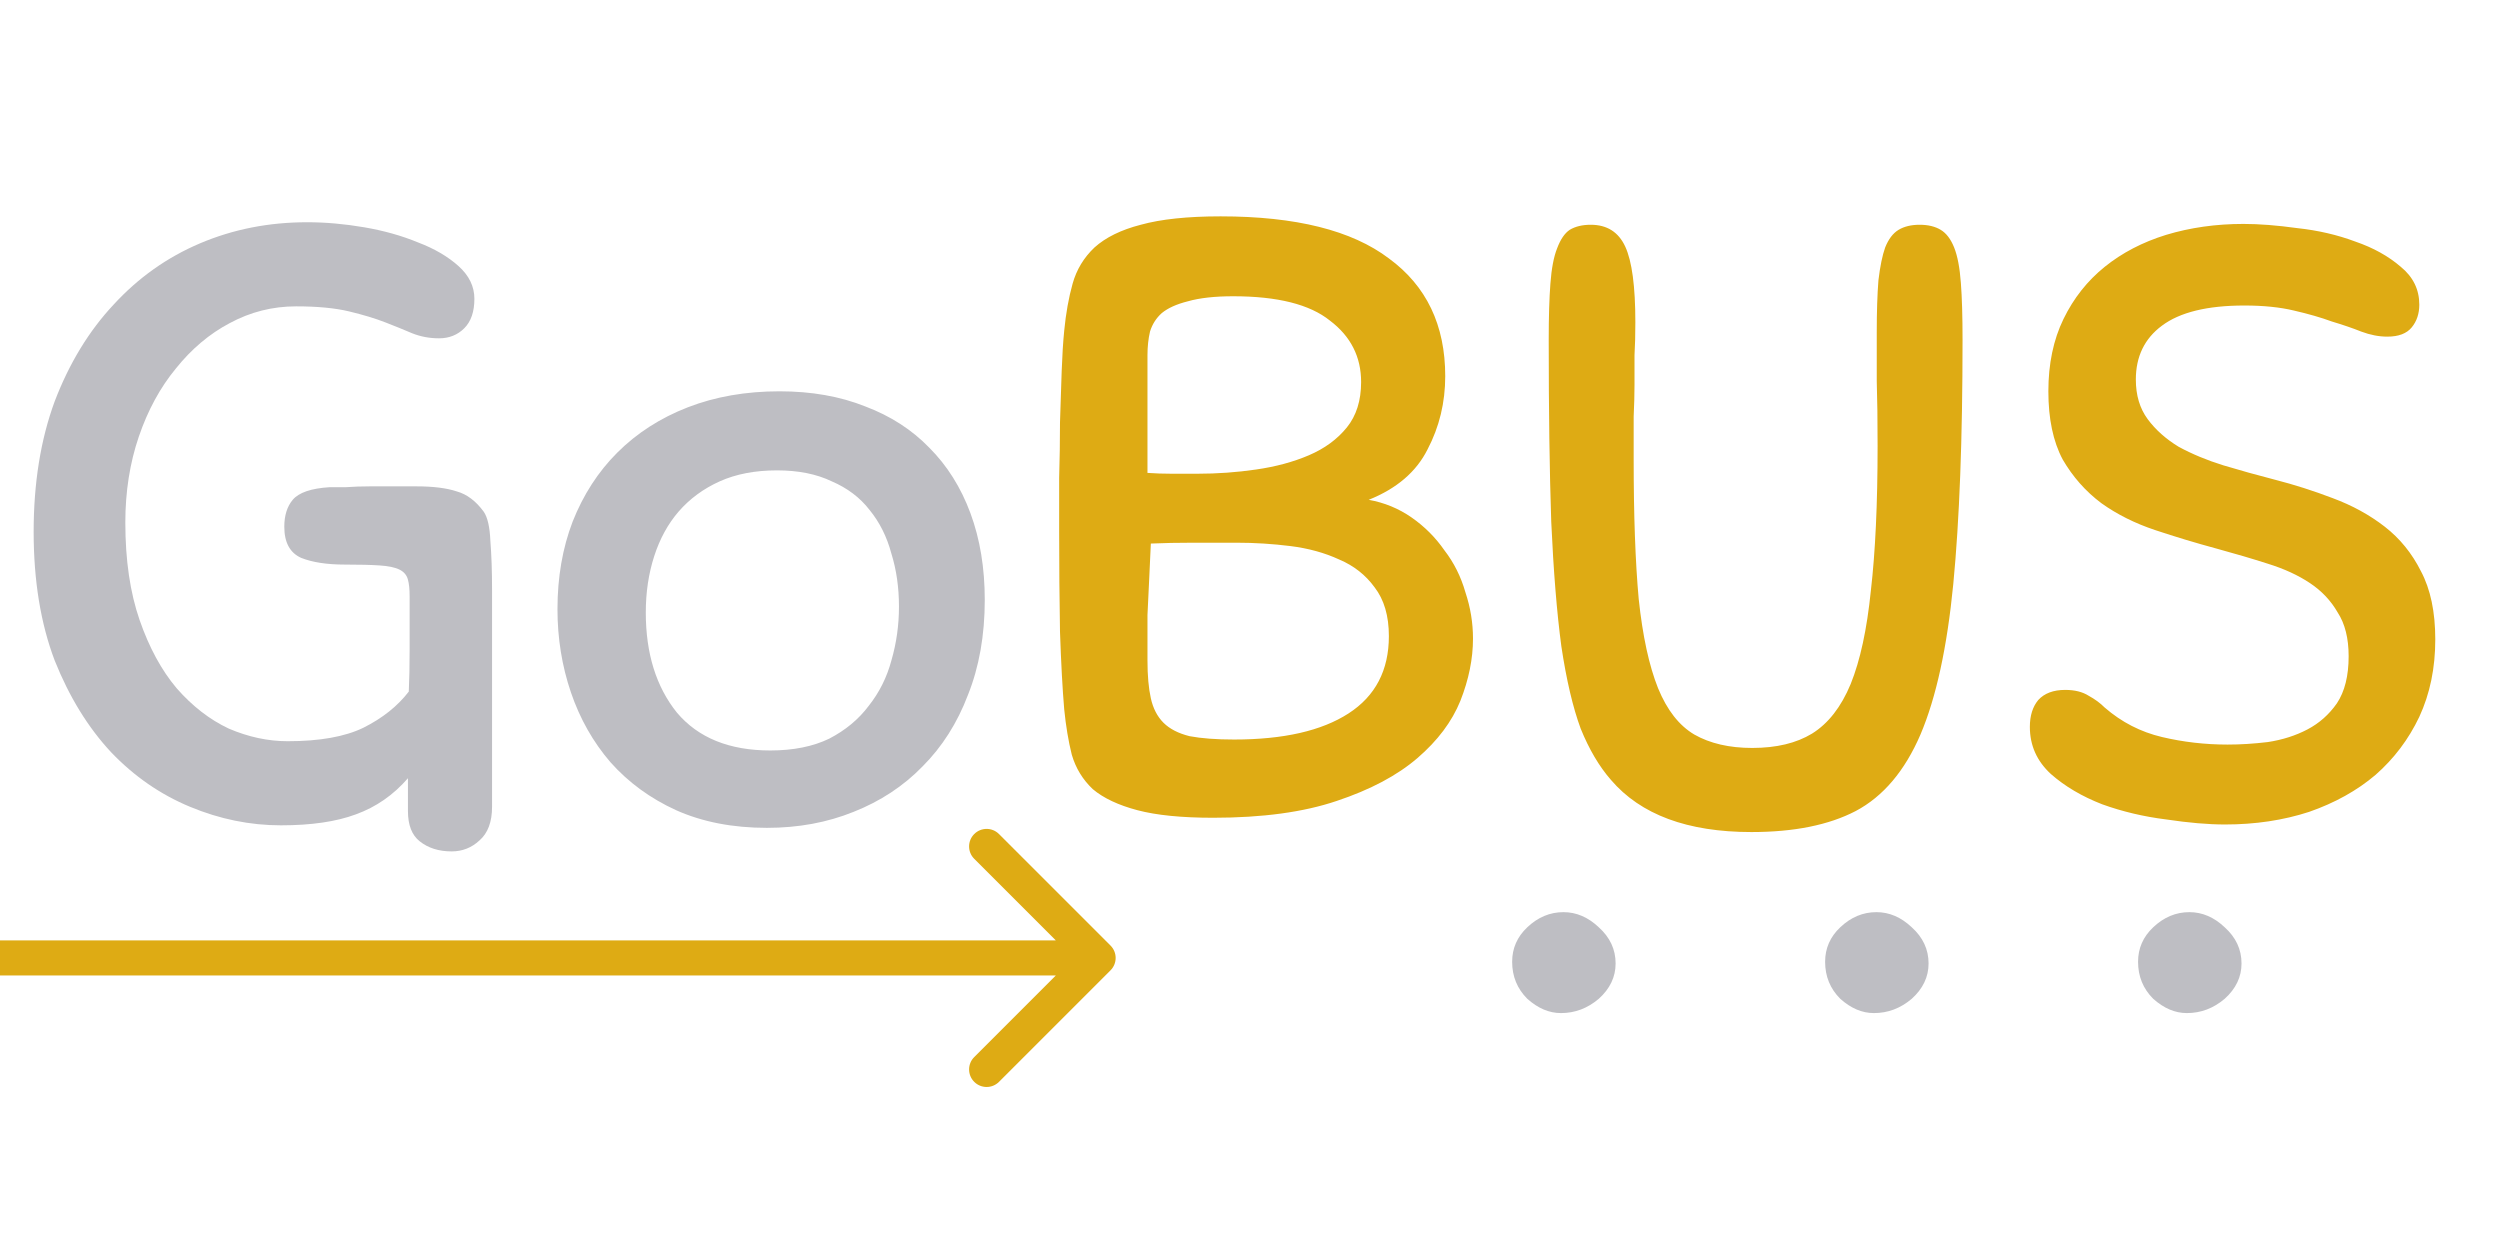
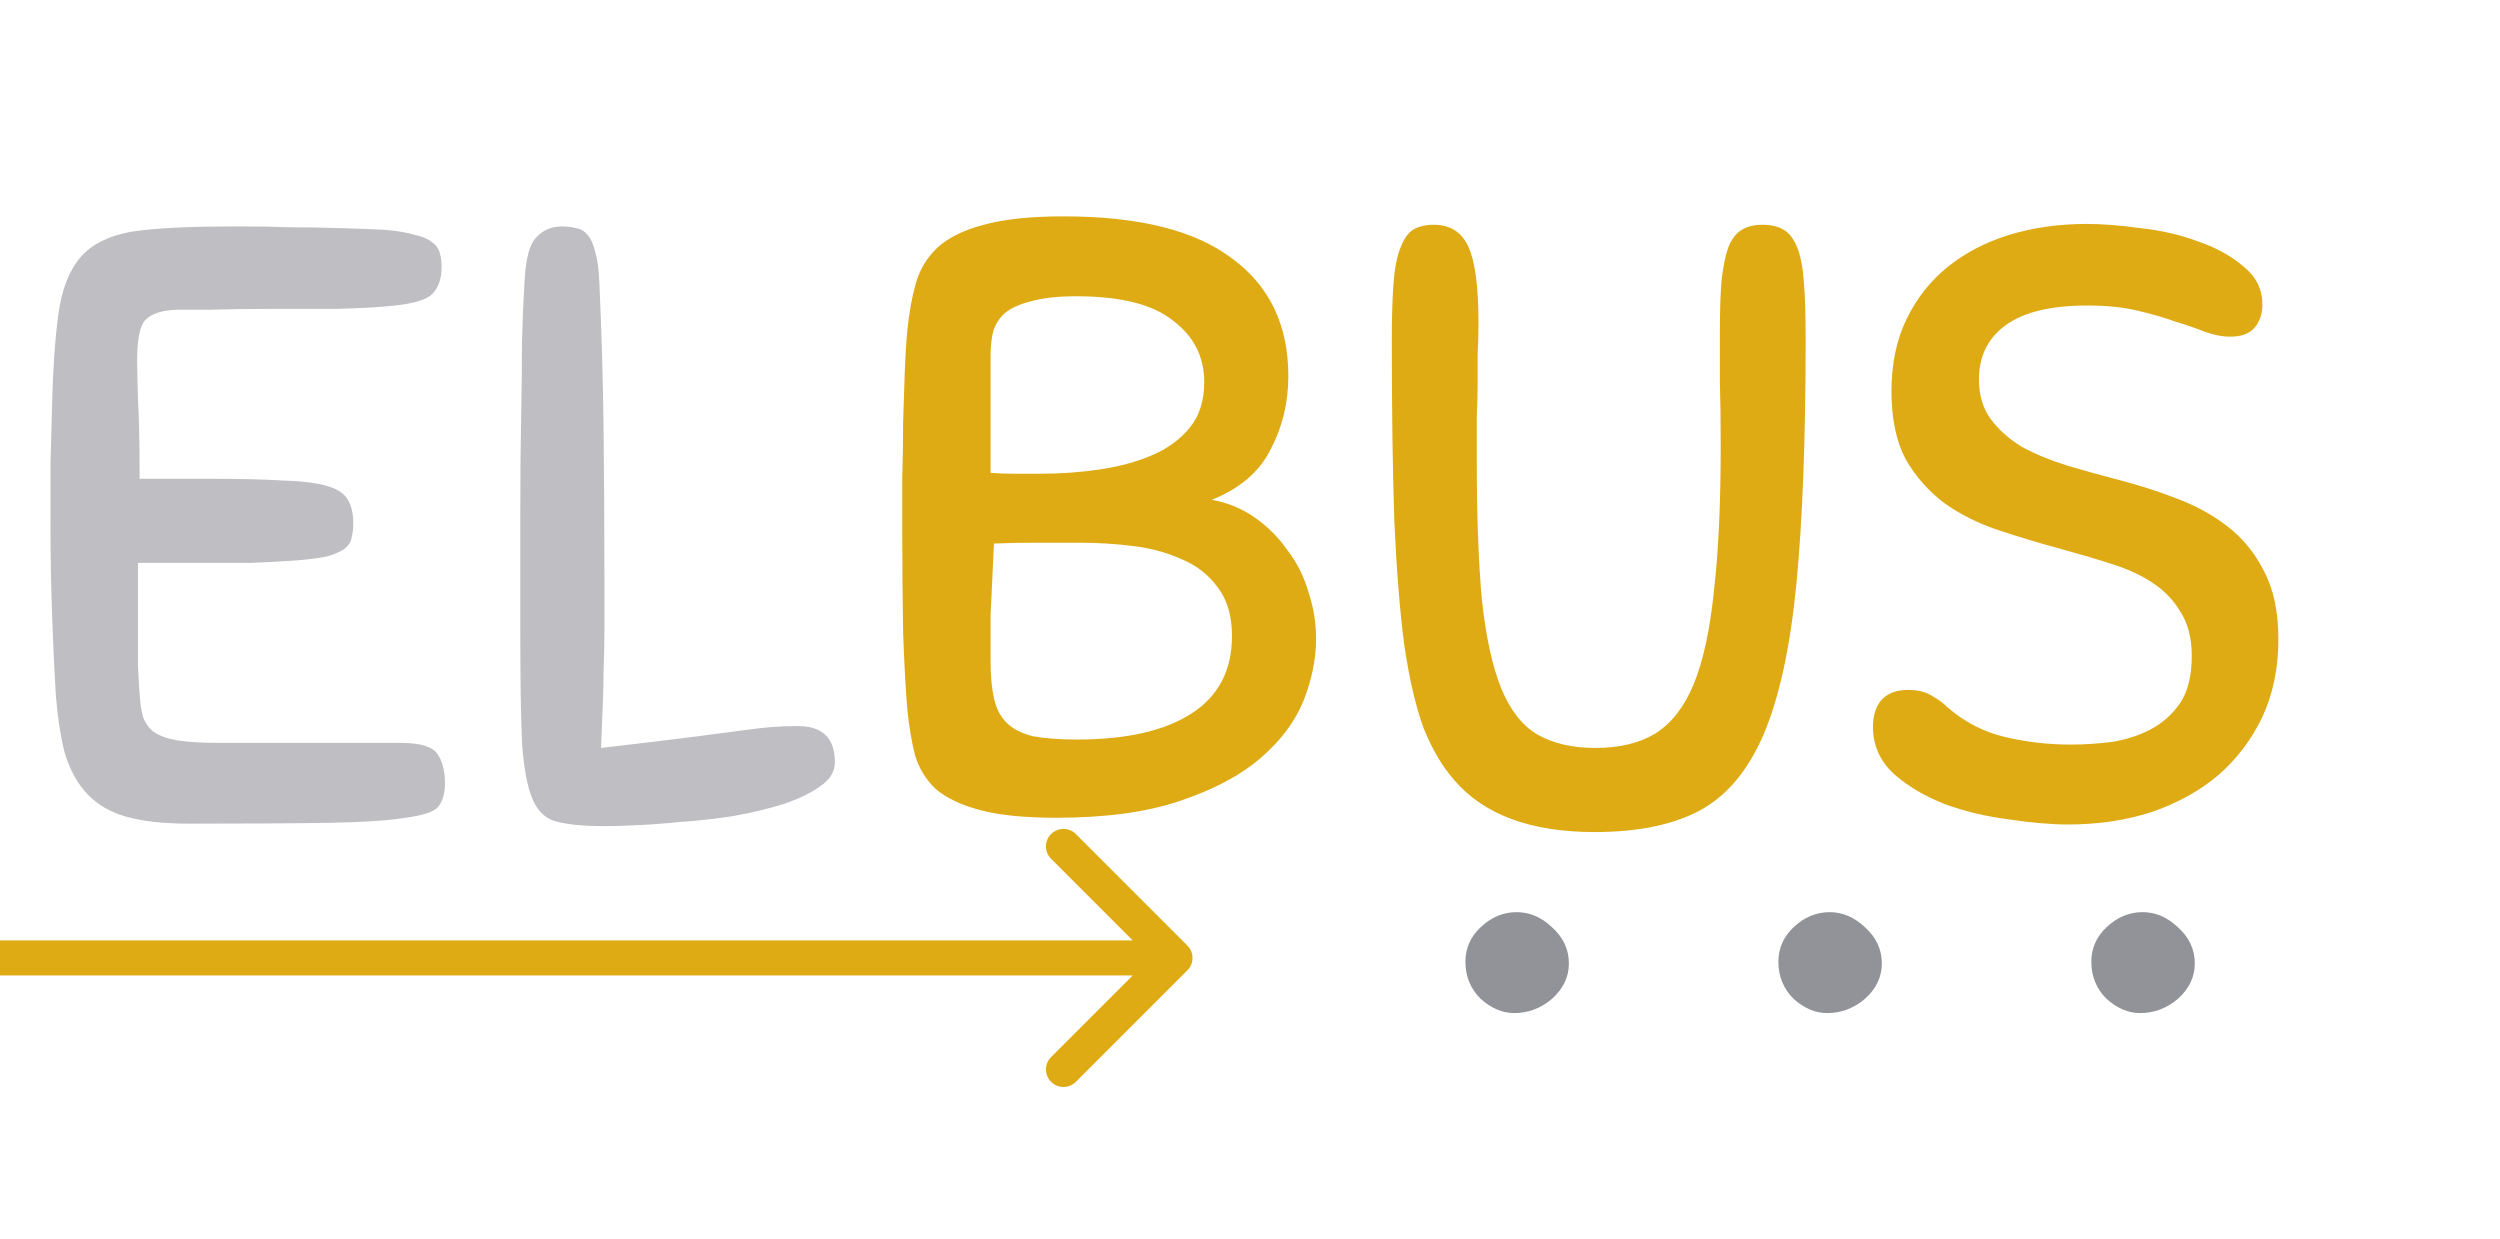
<svg xmlns="http://www.w3.org/2000/svg" width="107" height="53" viewBox="0 0 107 53" fill="none">
-   <path d="M13.14 9.512C13.932 9.512 14.748 9.584 15.588 9.728C16.428 9.872 17.196 10.088 17.892 10.376C18.588 10.64 19.164 10.976 19.62 11.384C20.076 11.792 20.304 12.26 20.304 12.788C20.304 13.34 20.16 13.76 19.872 14.048C19.584 14.336 19.224 14.48 18.792 14.48C18.384 14.48 18 14.408 17.64 14.264C17.304 14.12 16.92 13.964 16.488 13.796C16.056 13.628 15.54 13.472 14.94 13.328C14.34 13.184 13.584 13.112 12.672 13.112C11.664 13.112 10.716 13.352 9.828 13.832C8.964 14.288 8.196 14.936 7.524 15.776C6.852 16.592 6.324 17.564 5.94 18.692C5.556 19.82 5.364 21.044 5.364 22.364C5.364 23.972 5.568 25.364 5.976 26.54C6.384 27.716 6.912 28.688 7.56 29.456C8.232 30.224 8.976 30.8 9.792 31.184C10.632 31.544 11.472 31.724 12.312 31.724C13.68 31.724 14.76 31.532 15.552 31.148C16.368 30.74 17.016 30.224 17.496 29.6C17.52 29.096 17.532 28.496 17.532 27.8C17.532 27.104 17.532 26.348 17.532 25.532C17.532 25.22 17.508 24.98 17.46 24.812C17.412 24.62 17.292 24.476 17.1 24.38C16.908 24.284 16.62 24.224 16.236 24.2C15.876 24.176 15.384 24.164 14.76 24.164C13.992 24.164 13.368 24.068 12.888 23.876C12.408 23.66 12.168 23.216 12.168 22.544C12.168 22.064 12.288 21.68 12.528 21.392C12.792 21.08 13.32 20.9 14.112 20.852C14.256 20.852 14.484 20.852 14.796 20.852C15.132 20.828 15.48 20.816 15.84 20.816C16.224 20.816 16.596 20.816 16.956 20.816C17.316 20.816 17.604 20.816 17.82 20.816C18.54 20.816 19.116 20.888 19.548 21.032C19.98 21.152 20.364 21.44 20.7 21.896C20.868 22.136 20.964 22.556 20.988 23.156C21.036 23.756 21.06 24.452 21.06 25.244V34.532C21.06 35.18 20.88 35.66 20.52 35.972C20.184 36.284 19.788 36.44 19.332 36.44C18.78 36.44 18.324 36.296 17.964 36.008C17.628 35.744 17.46 35.312 17.46 34.712V33.308C16.836 34.028 16.092 34.544 15.228 34.856C14.388 35.168 13.32 35.324 12.024 35.324C10.704 35.324 9.408 35.06 8.136 34.532C6.864 34.004 5.736 33.224 4.752 32.192C3.768 31.136 2.964 29.828 2.34 28.268C1.74 26.684 1.44 24.848 1.44 22.76C1.44 20.672 1.74 18.812 2.34 17.18C2.964 15.548 3.804 14.168 4.86 13.04C5.916 11.888 7.152 11.012 8.568 10.412C9.984 9.812 11.508 9.512 13.14 9.512ZM33.364 16.748C34.732 16.748 35.956 16.964 37.036 17.396C38.116 17.804 39.028 18.392 39.772 19.16C40.54 19.928 41.128 20.864 41.536 21.968C41.944 23.072 42.148 24.308 42.148 25.676C42.148 27.188 41.908 28.544 41.428 29.744C40.972 30.944 40.324 31.964 39.484 32.804C38.668 33.644 37.684 34.292 36.532 34.748C35.404 35.204 34.168 35.432 32.824 35.432C31.36 35.432 30.064 35.18 28.936 34.676C27.832 34.172 26.896 33.488 26.128 32.624C25.384 31.76 24.82 30.764 24.436 29.636C24.052 28.508 23.86 27.32 23.86 26.072C23.86 24.704 24.076 23.456 24.508 22.328C24.964 21.176 25.6 20.192 26.416 19.376C27.256 18.536 28.264 17.888 29.44 17.432C30.616 16.976 31.924 16.748 33.364 16.748ZM32.968 32.12C33.952 32.12 34.792 31.952 35.488 31.616C36.184 31.256 36.748 30.788 37.18 30.212C37.636 29.636 37.96 28.988 38.152 28.268C38.368 27.524 38.476 26.756 38.476 25.964C38.476 25.148 38.368 24.392 38.152 23.696C37.96 22.976 37.648 22.352 37.216 21.824C36.808 21.296 36.268 20.888 35.596 20.6C34.948 20.288 34.168 20.132 33.256 20.132C32.32 20.132 31.504 20.288 30.808 20.6C30.112 20.912 29.524 21.344 29.044 21.896C28.588 22.424 28.24 23.06 28 23.804C27.76 24.548 27.64 25.352 27.64 26.216C27.64 27.968 28.084 29.396 28.972 30.5C29.884 31.58 31.216 32.12 32.968 32.12Z" fill="#BEBEC3" />
-   <path d="M51.92 35C50.576 35 49.496 34.892 48.68 34.676C47.864 34.46 47.228 34.16 46.772 33.776C46.34 33.368 46.04 32.876 45.872 32.3C45.728 31.724 45.62 31.076 45.548 30.356C45.476 29.516 45.416 28.412 45.368 27.044C45.344 25.652 45.332 24.212 45.332 22.724C45.332 22.004 45.332 21.248 45.332 20.456C45.356 19.64 45.368 18.848 45.368 18.08C45.392 17.288 45.416 16.556 45.44 15.884C45.464 15.212 45.5 14.636 45.548 14.156C45.62 13.412 45.74 12.74 45.908 12.14C46.076 11.54 46.388 11.024 46.844 10.592C47.324 10.16 47.984 9.836 48.824 9.62C49.688 9.38 50.828 9.26 52.244 9.26C55.46 9.26 57.86 9.86 59.444 11.06C61.052 12.236 61.856 13.916 61.856 16.1C61.856 17.228 61.604 18.272 61.1 19.232C60.62 20.192 59.78 20.912 58.58 21.392C59.252 21.512 59.864 21.764 60.416 22.148C60.968 22.532 61.436 23 61.82 23.552C62.228 24.08 62.528 24.68 62.72 25.352C62.936 26 63.044 26.66 63.044 27.332C63.044 28.196 62.864 29.084 62.504 29.996C62.144 30.884 61.532 31.7 60.668 32.444C59.804 33.188 58.652 33.8 57.212 34.28C55.796 34.76 54.032 35 51.92 35ZM59.444 27.224C59.444 26.36 59.24 25.664 58.832 25.136C58.448 24.608 57.944 24.212 57.32 23.948C56.696 23.66 56 23.468 55.232 23.372C54.464 23.276 53.696 23.228 52.928 23.228C52.328 23.228 51.704 23.228 51.056 23.228C50.408 23.228 49.808 23.24 49.256 23.264C49.232 23.768 49.208 24.284 49.184 24.812C49.16 25.34 49.136 25.844 49.112 26.324C49.112 26.78 49.112 27.188 49.112 27.548C49.112 27.884 49.112 28.124 49.112 28.268C49.112 28.916 49.16 29.456 49.256 29.888C49.352 30.32 49.532 30.668 49.796 30.932C50.06 31.196 50.432 31.388 50.912 31.508C51.416 31.604 52.052 31.652 52.82 31.652C54.932 31.652 56.564 31.28 57.716 30.536C58.868 29.792 59.444 28.688 59.444 27.224ZM52.784 12.68C51.992 12.68 51.344 12.752 50.84 12.896C50.36 13.016 49.988 13.184 49.724 13.4C49.484 13.616 49.316 13.88 49.22 14.192C49.148 14.504 49.112 14.84 49.112 15.2V20.24C49.448 20.264 49.796 20.276 50.156 20.276C50.54 20.276 50.9 20.276 51.236 20.276C52.1 20.276 52.94 20.216 53.756 20.096C54.596 19.976 55.352 19.772 56.024 19.484C56.696 19.196 57.236 18.8 57.644 18.296C58.052 17.792 58.256 17.144 58.256 16.352C58.256 15.272 57.812 14.396 56.924 13.724C56.06 13.028 54.68 12.68 52.784 12.68ZM74.961 35.612C72.225 35.612 70.221 34.868 68.949 33.38C68.445 32.804 68.013 32.072 67.653 31.184C67.317 30.272 67.041 29.096 66.825 27.656C66.633 26.216 66.489 24.44 66.393 22.328C66.321 20.192 66.285 17.6 66.285 14.552C66.285 13.568 66.309 12.764 66.357 12.14C66.405 11.492 66.501 10.988 66.645 10.628C66.789 10.244 66.969 9.98 67.185 9.836C67.425 9.692 67.725 9.62 68.085 9.62C68.781 9.62 69.273 9.932 69.561 10.556C69.849 11.18 69.993 12.26 69.993 13.796C69.993 14.324 69.981 14.792 69.957 15.2C69.957 15.608 69.957 16.028 69.957 16.46C69.957 16.868 69.945 17.324 69.921 17.828C69.921 18.332 69.921 18.944 69.921 19.664C69.921 22.064 69.993 24.056 70.137 25.64C70.305 27.224 70.581 28.496 70.965 29.456C71.349 30.392 71.865 31.052 72.513 31.436C73.185 31.82 74.013 32.012 74.997 32.012C76.029 32.012 76.881 31.808 77.553 31.4C78.249 30.968 78.801 30.26 79.209 29.276C79.617 28.268 79.905 26.936 80.073 25.28C80.265 23.624 80.361 21.56 80.361 19.088C80.361 18.008 80.349 17.084 80.325 16.316C80.325 15.548 80.325 14.852 80.325 14.228C80.325 13.34 80.349 12.596 80.397 11.996C80.469 11.396 80.565 10.928 80.685 10.592C80.829 10.232 81.021 9.98 81.261 9.836C81.501 9.692 81.801 9.62 82.161 9.62C82.521 9.62 82.821 9.692 83.061 9.836C83.301 9.98 83.493 10.232 83.637 10.592C83.781 10.952 83.877 11.456 83.925 12.104C83.973 12.728 83.997 13.544 83.997 14.552C83.997 18.776 83.865 22.256 83.601 24.992C83.337 27.704 82.869 29.852 82.197 31.436C81.525 32.996 80.601 34.088 79.425 34.712C78.273 35.312 76.785 35.612 74.961 35.612ZM96.022 9.584C96.694 9.584 97.462 9.644 98.326 9.764C99.214 9.86 100.042 10.052 100.81 10.34C101.578 10.604 102.226 10.964 102.754 11.42C103.282 11.852 103.546 12.392 103.546 13.04C103.546 13.424 103.438 13.748 103.222 14.012C103.006 14.276 102.658 14.408 102.178 14.408C101.818 14.408 101.446 14.336 101.062 14.192C100.702 14.048 100.282 13.904 99.802 13.76C99.346 13.592 98.806 13.436 98.182 13.292C97.582 13.148 96.874 13.076 96.058 13.076C94.474 13.076 93.298 13.364 92.53 13.94C91.786 14.492 91.414 15.26 91.414 16.244C91.414 16.916 91.582 17.48 91.918 17.936C92.254 18.392 92.698 18.788 93.25 19.124C93.826 19.436 94.462 19.7 95.158 19.916C95.878 20.132 96.61 20.336 97.354 20.528C98.194 20.744 99.022 21.008 99.838 21.32C100.678 21.632 101.422 22.04 102.07 22.544C102.718 23.048 103.234 23.684 103.618 24.452C104.026 25.22 104.23 26.192 104.23 27.368C104.23 28.592 104.002 29.696 103.546 30.68C103.09 31.64 102.466 32.468 101.674 33.164C100.882 33.836 99.934 34.364 98.83 34.748C97.726 35.108 96.526 35.288 95.23 35.288C94.51 35.288 93.67 35.216 92.71 35.072C91.75 34.952 90.838 34.736 89.974 34.424C89.11 34.088 88.378 33.656 87.778 33.128C87.178 32.576 86.878 31.904 86.878 31.112C86.878 30.632 86.998 30.248 87.238 29.96C87.502 29.672 87.886 29.528 88.39 29.528C88.798 29.528 89.134 29.612 89.398 29.78C89.662 29.924 89.89 30.092 90.082 30.284C90.802 30.908 91.618 31.328 92.53 31.544C93.442 31.76 94.378 31.868 95.338 31.868C95.89 31.868 96.466 31.832 97.066 31.76C97.69 31.664 98.254 31.484 98.758 31.22C99.262 30.956 99.682 30.584 100.018 30.104C100.354 29.6 100.522 28.928 100.522 28.088C100.522 27.32 100.366 26.696 100.054 26.216C99.766 25.712 99.37 25.292 98.866 24.956C98.362 24.62 97.762 24.344 97.066 24.128C96.394 23.912 95.662 23.696 94.87 23.48C93.982 23.24 93.106 22.976 92.242 22.688C91.378 22.4 90.61 22.016 89.938 21.536C89.266 21.032 88.714 20.408 88.282 19.664C87.874 18.896 87.67 17.924 87.67 16.748C87.67 15.572 87.886 14.54 88.318 13.652C88.75 12.764 89.338 12.02 90.082 11.42C90.826 10.82 91.702 10.364 92.71 10.052C93.742 9.74 94.846 9.584 96.022 9.584Z" fill="#DEAB14" />
-   <path d="M47.53 41.53C47.823 41.237 47.823 40.763 47.53 40.47L42.757 35.697C42.465 35.404 41.99 35.404 41.697 35.697C41.404 35.99 41.404 36.465 41.697 36.757L45.939 41L41.697 45.243C41.404 45.535 41.404 46.01 41.697 46.303C41.99 46.596 42.465 46.596 42.757 46.303L47.53 41.53ZM0 41.75H47V40.25H0L0 41.75Z" fill="#DEAB14" />
-   <path d="M66.916 39.04C67.468 39.04 67.972 39.256 68.428 39.688C68.908 40.12 69.148 40.636 69.148 41.236C69.148 41.812 68.908 42.316 68.428 42.748C67.948 43.156 67.408 43.36 66.808 43.36C66.304 43.36 65.824 43.156 65.368 42.748C64.936 42.316 64.72 41.788 64.72 41.164C64.72 40.588 64.936 40.096 65.368 39.688C65.824 39.256 66.34 39.04 66.916 39.04ZM80.311 39.04C80.862 39.04 81.367 39.256 81.823 39.688C82.302 40.12 82.543 40.636 82.543 41.236C82.543 41.812 82.302 42.316 81.823 42.748C81.343 43.156 80.802 43.36 80.203 43.36C79.698 43.36 79.219 43.156 78.763 42.748C78.331 42.316 78.115 41.788 78.115 41.164C78.115 40.588 78.331 40.096 78.763 39.688C79.219 39.256 79.734 39.04 80.311 39.04ZM93.705 39.04C94.257 39.04 94.761 39.256 95.217 39.688C95.697 40.12 95.937 40.636 95.937 41.236C95.937 41.812 95.697 42.316 95.217 42.748C94.737 43.156 94.197 43.36 93.597 43.36C93.093 43.36 92.613 43.156 92.157 42.748C91.725 42.316 91.509 41.788 91.509 41.164C91.509 40.588 91.725 40.096 92.157 39.688C92.613 39.256 93.129 39.04 93.705 39.04Z" fill="#BEBEC3" />
+   <path d="M2.376 29.528C2.328 28.76 2.28 27.716 2.232 26.396C2.184 25.076 2.16 23.72 2.16 22.328C2.16 21.536 2.16 20.72 2.16 19.88C2.184 19.016 2.208 18.14 2.232 17.252C2.28 15.476 2.388 14.084 2.556 13.076C2.748 12.068 3.108 11.312 3.636 10.808C4.188 10.304 4.956 9.992 5.94 9.872C6.924 9.752 8.232 9.692 9.864 9.692C9.888 9.692 10.14 9.692 10.62 9.692C11.124 9.692 11.724 9.704 12.42 9.728C13.116 9.728 13.836 9.74 14.58 9.764C15.348 9.788 15.984 9.812 16.488 9.836C17.016 9.884 17.436 9.956 17.748 10.052C18.084 10.124 18.336 10.232 18.504 10.376C18.672 10.496 18.78 10.652 18.828 10.844C18.876 11.012 18.9 11.204 18.9 11.42C18.9 11.972 18.744 12.38 18.432 12.644C18.12 12.884 17.484 13.04 16.524 13.112C16.044 13.16 15.336 13.196 14.4 13.22C13.488 13.22 12.552 13.22 11.592 13.22C10.632 13.22 9.768 13.232 9 13.256C8.232 13.256 7.752 13.256 7.56 13.256C6.936 13.28 6.492 13.424 6.228 13.688C5.988 13.928 5.868 14.516 5.868 15.452C5.868 15.668 5.88 16.196 5.904 17.036C5.952 17.852 5.976 19.004 5.976 20.492H8.964C10.236 20.492 11.268 20.516 12.06 20.564C12.876 20.588 13.5 20.66 13.932 20.78C14.388 20.9 14.7 21.092 14.868 21.356C15.036 21.62 15.12 21.968 15.12 22.4C15.12 22.616 15.096 22.82 15.048 23.012C15.024 23.18 14.928 23.336 14.76 23.48C14.592 23.6 14.352 23.708 14.04 23.804C13.728 23.876 13.284 23.936 12.708 23.984C12.012 24.032 11.352 24.068 10.728 24.092C10.128 24.092 9.528 24.092 8.928 24.092H5.904C5.904 24.452 5.904 24.884 5.904 25.388C5.904 25.892 5.904 26.408 5.904 26.936C5.904 27.464 5.904 27.98 5.904 28.484C5.928 28.988 5.952 29.396 5.976 29.708C6 30.092 6.048 30.416 6.12 30.68C6.216 30.944 6.372 31.16 6.588 31.328C6.828 31.496 7.164 31.616 7.596 31.688C8.052 31.76 8.652 31.796 9.396 31.796H17.136C17.976 31.796 18.504 31.952 18.72 32.264C18.936 32.576 19.044 32.996 19.044 33.524C19.044 33.956 18.948 34.292 18.756 34.532C18.564 34.748 18.096 34.904 17.352 35C16.632 35.12 15.54 35.192 14.076 35.216C12.636 35.24 10.644 35.252 8.1 35.252C7.02 35.252 6.132 35.156 5.436 34.964C4.74 34.772 4.176 34.448 3.744 33.992C3.312 33.536 2.988 32.948 2.772 32.228C2.58 31.484 2.448 30.584 2.376 29.528ZM25.869 24.956C25.869 25.724 25.869 26.408 25.869 27.008C25.869 27.584 25.857 28.136 25.833 28.664C25.833 29.192 25.821 29.72 25.797 30.248C25.773 30.776 25.749 31.364 25.725 32.012C27.381 31.82 28.677 31.664 29.613 31.544C30.549 31.424 31.281 31.328 31.809 31.256C32.361 31.184 32.781 31.136 33.069 31.112C33.381 31.088 33.741 31.076 34.149 31.076C35.205 31.076 35.733 31.592 35.733 32.624C35.733 33.032 35.517 33.38 35.085 33.668C34.677 33.956 34.149 34.208 33.501 34.424C32.877 34.616 32.169 34.784 31.377 34.928C30.609 35.048 29.853 35.132 29.109 35.18C28.389 35.252 27.729 35.3 27.129 35.324C26.553 35.348 26.145 35.36 25.905 35.36C25.041 35.36 24.369 35.3 23.889 35.18C23.409 35.084 23.049 34.772 22.809 34.244C22.569 33.692 22.413 32.864 22.341 31.76C22.293 30.656 22.269 29.096 22.269 27.08C22.269 25.136 22.269 23.408 22.269 21.896C22.269 20.384 22.281 19.028 22.305 17.828C22.329 16.628 22.341 15.56 22.341 14.624C22.365 13.688 22.401 12.836 22.449 12.068C22.497 11.084 22.665 10.448 22.953 10.16C23.241 9.848 23.601 9.692 24.033 9.692C24.273 9.692 24.477 9.716 24.645 9.764C24.837 9.788 25.005 9.884 25.149 10.052C25.293 10.22 25.401 10.46 25.473 10.772C25.569 11.084 25.629 11.528 25.653 12.104C25.749 14.216 25.809 16.304 25.833 18.368C25.857 20.432 25.869 22.628 25.869 24.956Z" fill="#BEBEC3" />
+   <path d="M45.205 35C43.861 35 42.781 34.892 41.965 34.676C41.149 34.46 40.513 34.16 40.057 33.776C39.625 33.368 39.325 32.876 39.157 32.3C39.013 31.724 38.905 31.076 38.833 30.356C38.761 29.516 38.701 28.412 38.653 27.044C38.629 25.652 38.617 24.212 38.617 22.724C38.617 22.004 38.617 21.248 38.617 20.456C38.641 19.64 38.653 18.848 38.653 18.08C38.677 17.288 38.701 16.556 38.725 15.884C38.749 15.212 38.785 14.636 38.833 14.156C38.905 13.412 39.025 12.74 39.193 12.14C39.361 11.54 39.673 11.024 40.129 10.592C40.609 10.16 41.269 9.836 42.109 9.62C42.973 9.38 44.113 9.26 45.529 9.26C48.745 9.26 51.145 9.86 52.729 11.06C54.337 12.236 55.141 13.916 55.141 16.1C55.141 17.228 54.889 18.272 54.385 19.232C53.905 20.192 53.065 20.912 51.865 21.392C52.537 21.512 53.149 21.764 53.701 22.148C54.253 22.532 54.721 23 55.105 23.552C55.513 24.08 55.813 24.68 56.005 25.352C56.221 26 56.329 26.66 56.329 27.332C56.329 28.196 56.149 29.084 55.789 29.996C55.429 30.884 54.817 31.7 53.953 32.444C53.089 33.188 51.937 33.8 50.497 34.28C49.081 34.76 47.317 35 45.205 35ZM52.729 27.224C52.729 26.36 52.525 25.664 52.117 25.136C51.733 24.608 51.229 24.212 50.605 23.948C49.981 23.66 49.285 23.468 48.517 23.372C47.749 23.276 46.981 23.228 46.213 23.228C45.613 23.228 44.989 23.228 44.341 23.228C43.693 23.228 43.093 23.24 42.541 23.264C42.517 23.768 42.493 24.284 42.469 24.812C42.445 25.34 42.421 25.844 42.397 26.324C42.397 26.78 42.397 27.188 42.397 27.548C42.397 27.884 42.397 28.124 42.397 28.268C42.397 28.916 42.445 29.456 42.541 29.888C42.637 30.32 42.817 30.668 43.081 30.932C43.345 31.196 43.717 31.388 44.197 31.508C44.701 31.604 45.337 31.652 46.105 31.652C48.217 31.652 49.849 31.28 51.001 30.536C52.153 29.792 52.729 28.688 52.729 27.224ZM46.069 12.68C45.277 12.68 44.629 12.752 44.125 12.896C43.645 13.016 43.273 13.184 43.009 13.4C42.769 13.616 42.601 13.88 42.505 14.192C42.433 14.504 42.397 14.84 42.397 15.2V20.24C42.733 20.264 43.081 20.276 43.441 20.276C43.825 20.276 44.185 20.276 44.521 20.276C45.385 20.276 46.225 20.216 47.041 20.096C47.881 19.976 48.637 19.772 49.309 19.484C49.981 19.196 50.521 18.8 50.929 18.296C51.337 17.792 51.541 17.144 51.541 16.352C51.541 15.272 51.097 14.396 50.209 13.724C49.345 13.028 47.965 12.68 46.069 12.68ZM68.246 35.612C65.51 35.612 63.506 34.868 62.234 33.38C61.73 32.804 61.298 32.072 60.938 31.184C60.602 30.272 60.326 29.096 60.11 27.656C59.918 26.216 59.774 24.44 59.678 22.328C59.606 20.192 59.57 17.6 59.57 14.552C59.57 13.568 59.594 12.764 59.642 12.14C59.69 11.492 59.786 10.988 59.93 10.628C60.074 10.244 60.254 9.98 60.47 9.836C60.71 9.692 61.01 9.62 61.37 9.62C62.066 9.62 62.558 9.932 62.846 10.556C63.134 11.18 63.278 12.26 63.278 13.796C63.278 14.324 63.266 14.792 63.242 15.2C63.242 15.608 63.242 16.028 63.242 16.46C63.242 16.868 63.23 17.324 63.206 17.828C63.206 18.332 63.206 18.944 63.206 19.664C63.206 22.064 63.278 24.056 63.422 25.64C63.59 27.224 63.866 28.496 64.25 29.456C64.634 30.392 65.15 31.052 65.798 31.436C66.47 31.82 67.298 32.012 68.282 32.012C69.314 32.012 70.166 31.808 70.838 31.4C71.534 30.968 72.086 30.26 72.494 29.276C72.902 28.268 73.19 26.936 73.358 25.28C73.55 23.624 73.646 21.56 73.646 19.088C73.646 18.008 73.634 17.084 73.61 16.316C73.61 15.548 73.61 14.852 73.61 14.228C73.61 13.34 73.634 12.596 73.682 11.996C73.754 11.396 73.85 10.928 73.97 10.592C74.114 10.232 74.306 9.98 74.546 9.836C74.786 9.692 75.086 9.62 75.446 9.62C75.806 9.62 76.106 9.692 76.346 9.836C76.586 9.98 76.778 10.232 76.922 10.592C77.066 10.952 77.162 11.456 77.21 12.104C77.258 12.728 77.282 13.544 77.282 14.552C77.282 18.776 77.15 22.256 76.886 24.992C76.622 27.704 76.154 29.852 75.482 31.436C74.81 32.996 73.886 34.088 72.71 34.712C71.558 35.312 70.07 35.612 68.246 35.612ZM89.307 9.584C89.979 9.584 90.747 9.644 91.611 9.764C92.499 9.86 93.327 10.052 94.095 10.34C94.863 10.604 95.511 10.964 96.039 11.42C96.567 11.852 96.831 12.392 96.831 13.04C96.831 13.424 96.723 13.748 96.507 14.012C96.291 14.276 95.943 14.408 95.463 14.408C95.103 14.408 94.731 14.336 94.347 14.192C93.987 14.048 93.567 13.904 93.087 13.76C92.631 13.592 92.091 13.436 91.467 13.292C90.867 13.148 90.159 13.076 89.343 13.076C87.759 13.076 86.583 13.364 85.815 13.94C85.071 14.492 84.699 15.26 84.699 16.244C84.699 16.916 84.867 17.48 85.203 17.936C85.539 18.392 85.983 18.788 86.535 19.124C87.111 19.436 87.747 19.7 88.443 19.916C89.163 20.132 89.895 20.336 90.639 20.528C91.479 20.744 92.307 21.008 93.123 21.32C93.963 21.632 94.707 22.04 95.355 22.544C96.003 23.048 96.519 23.684 96.903 24.452C97.311 25.22 97.515 26.192 97.515 27.368C97.515 28.592 97.287 29.696 96.831 30.68C96.375 31.64 95.751 32.468 94.959 33.164C94.167 33.836 93.219 34.364 92.115 34.748C91.011 35.108 89.811 35.288 88.515 35.288C87.795 35.288 86.955 35.216 85.995 35.072C85.035 34.952 84.123 34.736 83.259 34.424C82.395 34.088 81.663 33.656 81.063 33.128C80.463 32.576 80.163 31.904 80.163 31.112C80.163 30.632 80.283 30.248 80.523 29.96C80.787 29.672 81.171 29.528 81.675 29.528C82.083 29.528 82.419 29.612 82.683 29.78C82.947 29.924 83.175 30.092 83.367 30.284C84.087 30.908 84.903 31.328 85.815 31.544C86.727 31.76 87.663 31.868 88.623 31.868C89.175 31.868 89.751 31.832 90.351 31.76C90.975 31.664 91.539 31.484 92.043 31.22C92.547 30.956 92.967 30.584 93.303 30.104C93.639 29.6 93.807 28.928 93.807 28.088C93.807 27.32 93.651 26.696 93.339 26.216C93.051 25.712 92.655 25.292 92.151 24.956C91.647 24.62 91.047 24.344 90.351 24.128C89.679 23.912 88.947 23.696 88.155 23.48C87.267 23.24 86.391 22.976 85.527 22.688C84.663 22.4 83.895 22.016 83.223 21.536C82.551 21.032 81.999 20.408 81.567 19.664C81.159 18.896 80.955 17.924 80.955 16.748C80.955 15.572 81.171 14.54 81.603 13.652C82.035 12.764 82.623 12.02 83.367 11.42C84.111 10.82 84.987 10.364 85.995 10.052C87.027 9.74 88.131 9.584 89.307 9.584Z" fill="#DEAB14" />
+   <path d="M50.82 41.53C51.113 41.237 51.113 40.763 50.82 40.47L46.047 35.697C45.755 35.404 45.28 35.404 44.987 35.697C44.694 35.99 44.694 36.465 44.987 36.757L49.229 41L44.987 45.243C44.694 45.535 44.694 46.01 44.987 46.303C45.28 46.596 45.755 46.596 46.047 46.303L50.82 41.53ZM0 41.75H50.29V40.25H0L0 41.75Z" fill="#DEAB14" />
+   <path d="M64.916 39.04C65.468 39.04 65.972 39.256 66.428 39.688C66.908 40.12 67.148 40.636 67.148 41.236C67.148 41.812 66.908 42.316 66.428 42.748C65.948 43.156 65.408 43.36 64.808 43.36C64.304 43.36 63.824 43.156 63.368 42.748C62.936 42.316 62.72 41.788 62.72 41.164C62.72 40.588 62.936 40.096 63.368 39.688C63.824 39.256 64.34 39.04 64.916 39.04ZM78.311 39.04C78.862 39.04 79.367 39.256 79.823 39.688C80.302 40.12 80.543 40.636 80.543 41.236C80.543 41.812 80.302 42.316 79.823 42.748C79.343 43.156 78.802 43.36 78.203 43.36C77.698 43.36 77.219 43.156 76.763 42.748C76.331 42.316 76.115 41.788 76.115 41.164C76.115 40.588 76.331 40.096 76.763 39.688C77.219 39.256 77.734 39.04 78.311 39.04ZM91.705 39.04C92.257 39.04 92.761 39.256 93.217 39.688C93.697 40.12 93.937 40.636 93.937 41.236C93.937 41.812 93.697 42.316 93.217 42.748C92.737 43.156 92.197 43.36 91.597 43.36C91.093 43.36 90.613 43.156 90.157 42.748C89.725 42.316 89.509 41.788 89.509 41.164C89.509 40.588 89.725 40.096 90.157 39.688C90.613 39.256 91.129 39.04 91.705 39.04Z" fill="#929398" />
</svg>
